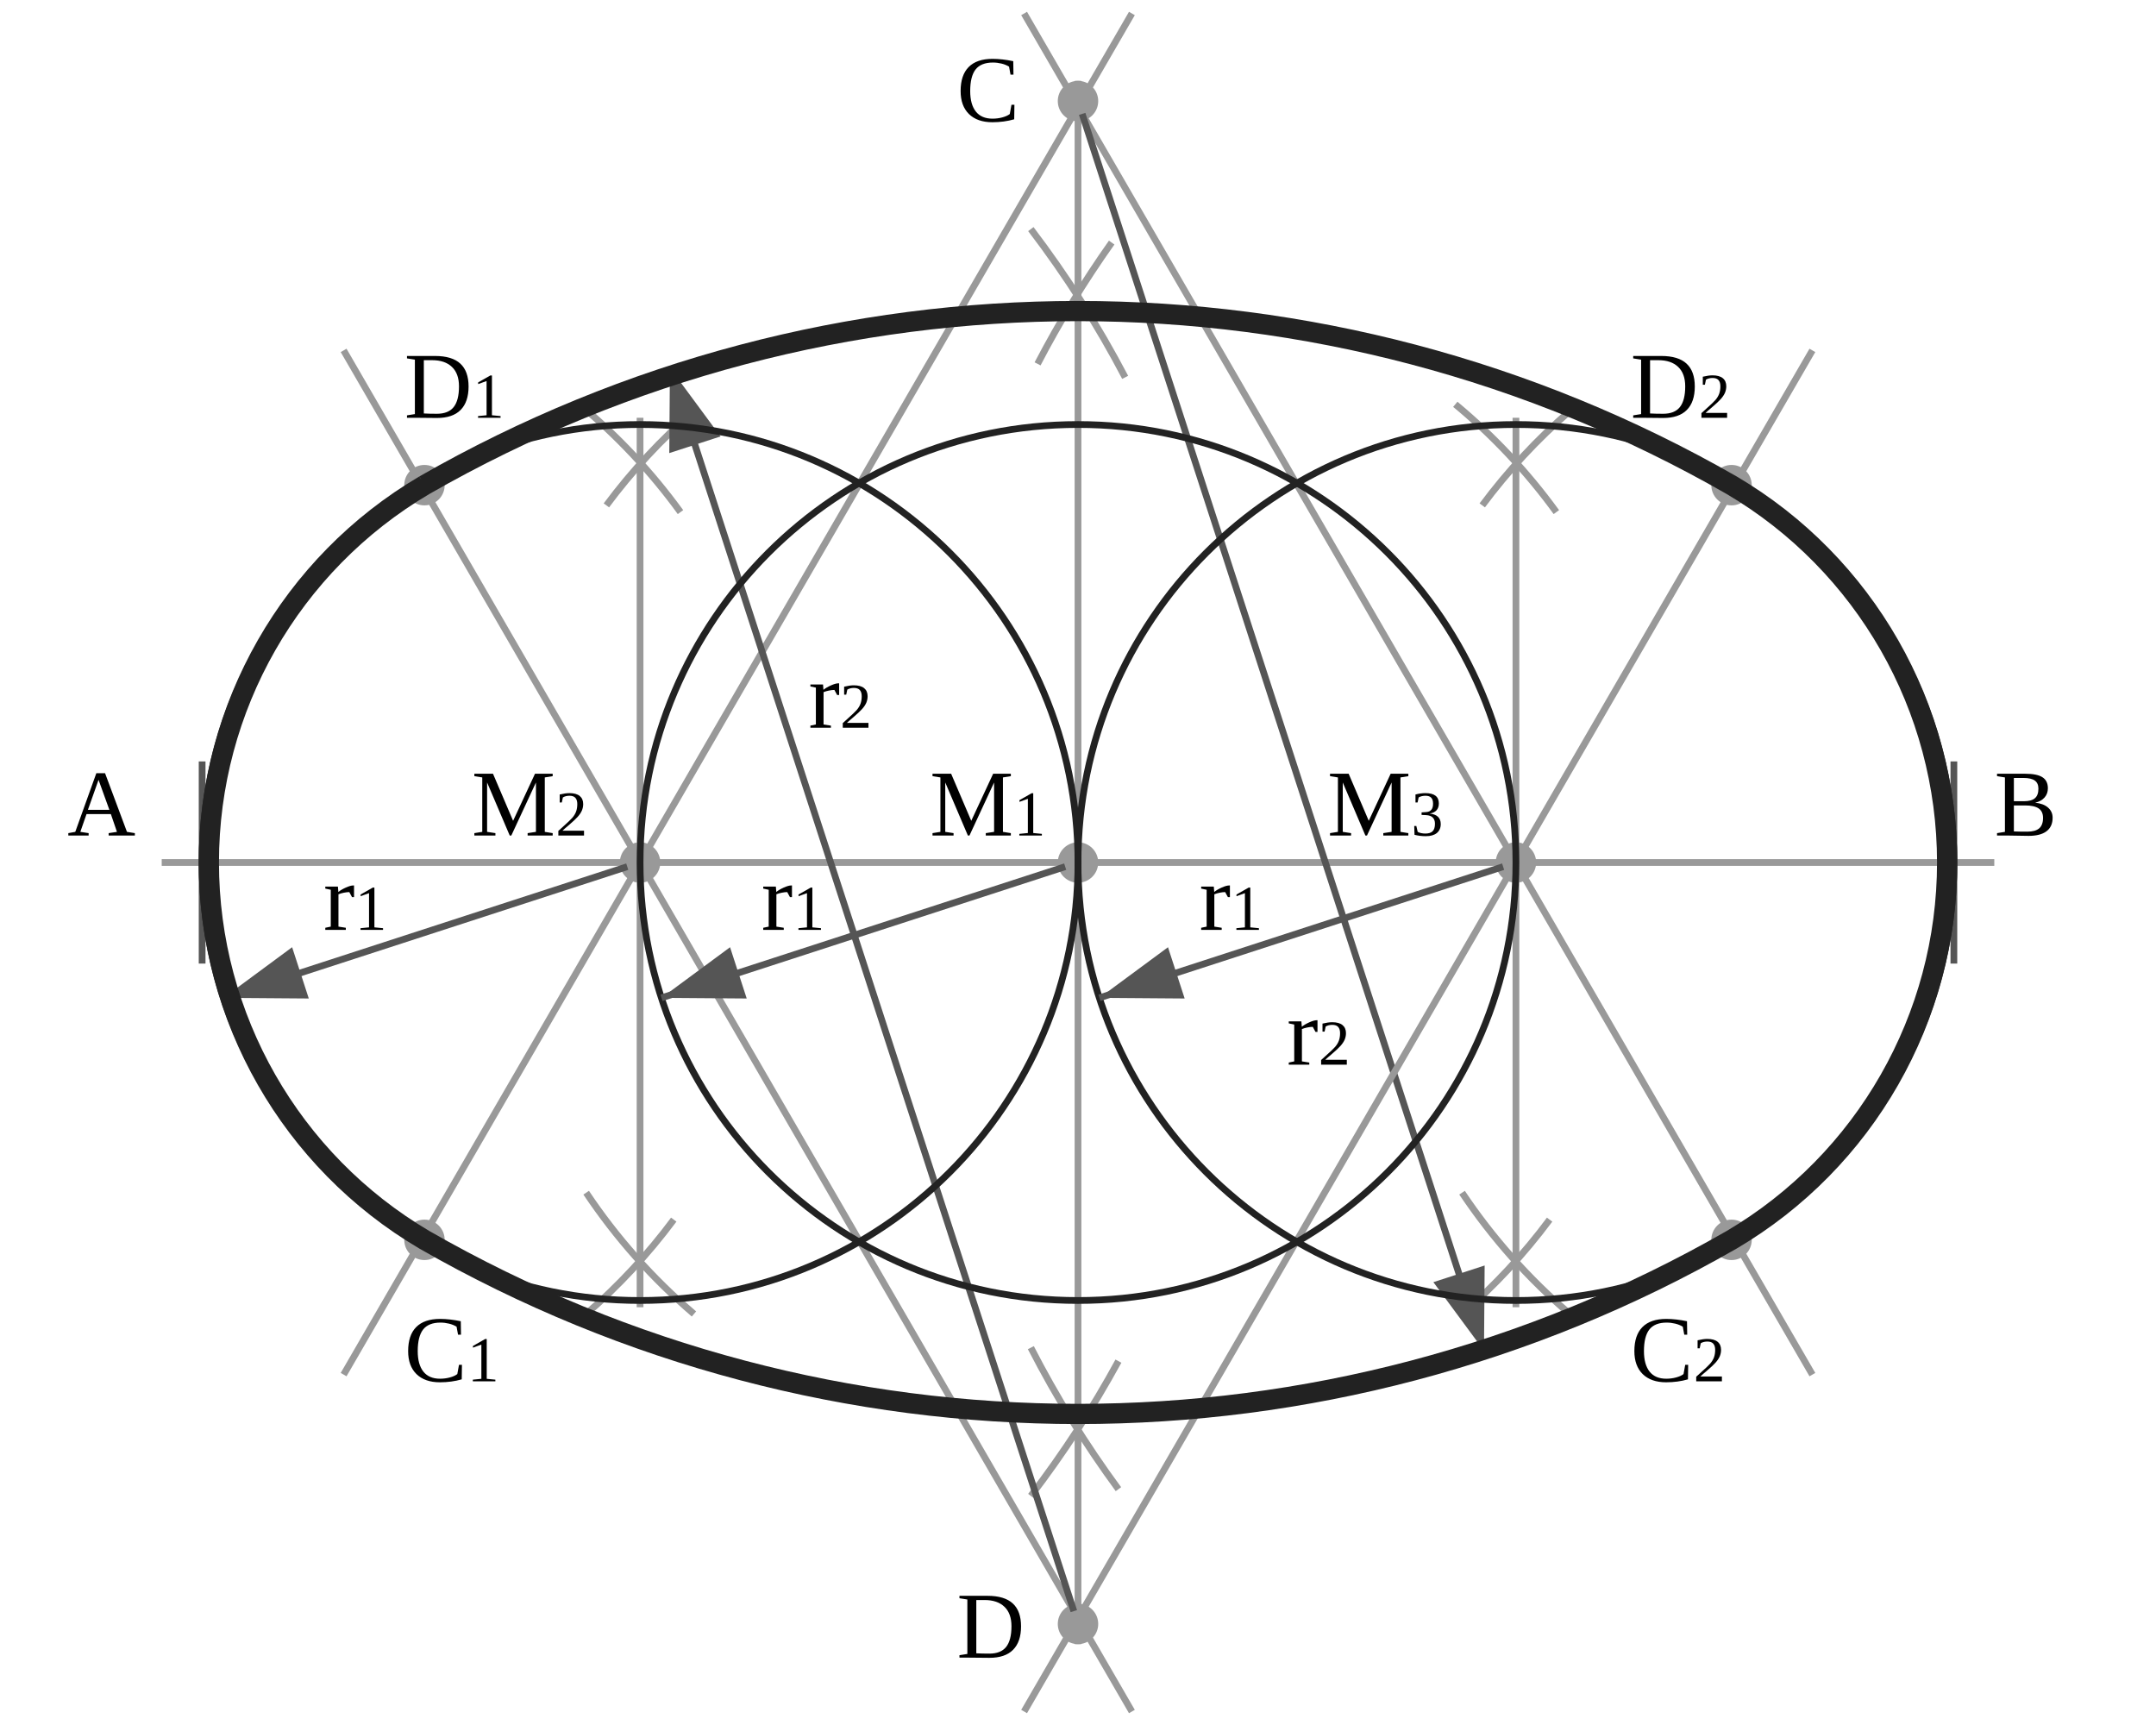
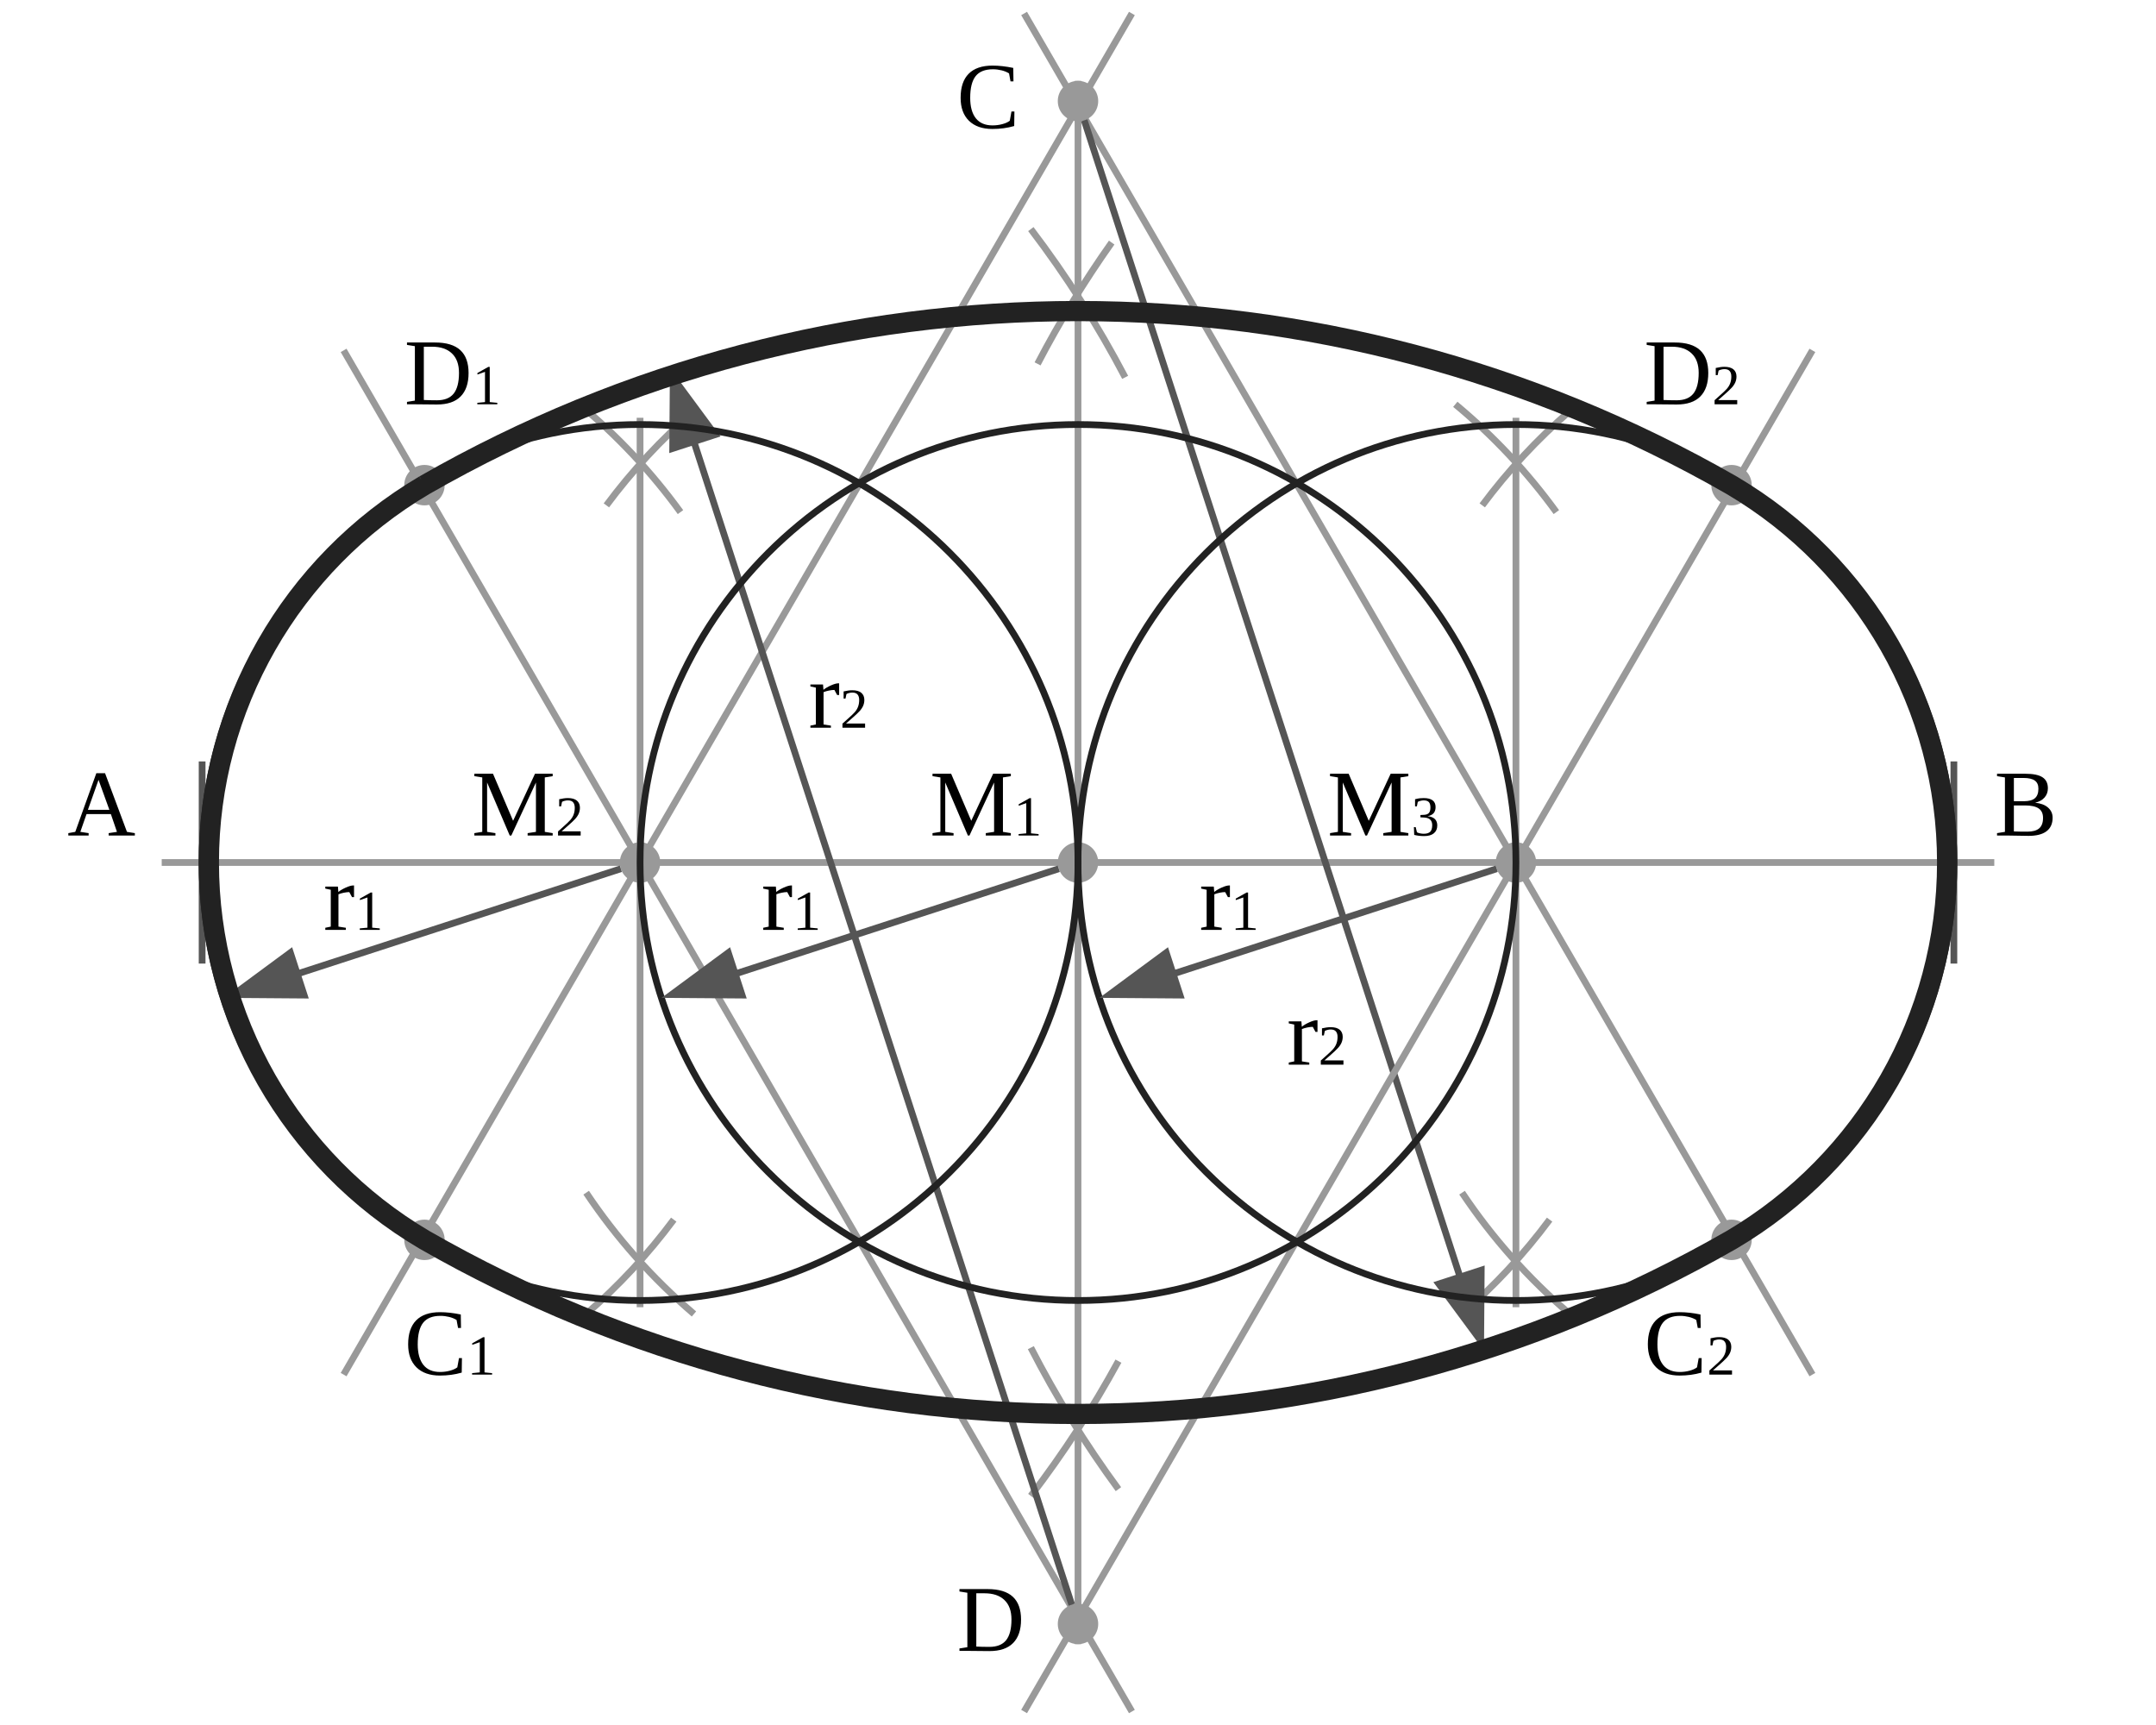
<svg xmlns="http://www.w3.org/2000/svg" width="320" height="256" viewBox="0 0 320 256">
  <style type="text/css">
  
  .eyes { fill: #999; stroke: none; }
  .baseline, .helpline, .arc { fill: none; stroke-width: 1px; stroke: #999; }
  .marker, .radii { fill: none; stroke-width: 1px; stroke: #555; }
  .arrowhead { fill: #555; stroke: none; }
  .constructor { fill: none; stroke-width: 1px; stroke: #222; }
  .result { fill: none; stroke-width: 3px; stroke: #222; }
  text { color: #222; font-size: 14px; }
-   tspan { font-size: 68%; }
+   tspan { font-size: 60%; }
  
 </style>
  <g id="basis">
    <line class="baseline" x1="24" y1="128" x2="296" y2="128" />
    <g>
      <g>
        <line class="marker" x1="30" y1="113" x2="30" y2="143" />
        <text x="10" y="124">A</text>
      </g>
      <g>
        <line class="marker" x1="290" y1="113" x2="290" y2="143" />
        <text x="296" y="124">B</text>
      </g>
    </g>
    <line class="helpline" x1="160" y1="12" x2="160" y2="244" />
  </g>
  <g id="helping-contructions">
    <g>
      <path class="arc" d="M 153 34 A 155 155 180 0 1 167 56" />
      <path class="arc" d="M 166 202 A 155 155 180 0 1 153 222" />
      <path class="arc" d="M 166 221 A 155 155 180 0 1 153 200" />
      <path class="arc" d="M 154 54 A 155 155 180 0 1 165 36" />
      <circle class="eyes" cx="160" cy="128" r="3" />
-       <text x="138" y="124">M<tspan>1</tspan>
+       <text x="138" y="124" dy="0, 2px">M<tspan>1</tspan>
      </text>
    </g>
    <g>
      <path class="arc" d="M 86 60 A 88 88 180 0 1 101 76" />
      <path class="arc" d="M 100 181 A 88 88 180 0 1 87 195" />
      <path class="arc" d="M 103 195 A 88 88 180 0 1 87 177" />
      <path class="arc" d="M 90 75 A 88 88 180 0 1 103 61" />
      <line class="helpline" x1="95" y1="62" x2="95" y2="194" />
      <circle class="eyes" cx="95" cy="128" r="3" />
-       <text x="70" y="124">M<tspan>2</tspan>
+       <text x="70" y="124" dy="0, 2px">M<tspan>2</tspan>
      </text>
    </g>
    <g>
      <path class="arc" d="M 216 60 A 88 88 180 0 1 231 76" />
      <path class="arc" d="M 230 181 A 88 88 180 0 1 217 195" />
      <path class="arc" d="M 233 195 A 88 88 180 0 1 217 177" />
      <path class="arc" d="M 220 75 A 88 88 180 0 1 233 61" />
      <line class="helpline" x1="225" y1="62" x2="225" y2="194" />
      <circle class="eyes" cx="225" cy="128" r="3" />
-       <text x="197" y="124">M<tspan>3</tspan>
+       <text x="197" y="124" dy="0, 2px">M<tspan>3</tspan>
      </text>
    </g>
    <g>
      <g>
        <line class="helpline" x1="168" y1="2" x2="51" y2="204" />
        <line class="helpline" x1="152" y1="2" x2="269" y2="204" />
        <circle class="eyes" cx="160" cy="15" r="3" />
-         <text x="142" y="18">C</text>
+         <text x="142" y="19">C</text>
        <circle class="eyes" cx="63" cy="184" r="3" />
-         <text x="60" y="205">C<tspan>1</tspan>
+         <text x="60" y="204" dy="0, 2px">C<tspan>1</tspan>
        </text>
        <circle class="eyes" cx="257" cy="184" r="3" />
-         <text x="242" y="205">C<tspan>2</tspan>
+         <text x="244" y="204" dy="0, 2px">C<tspan>2</tspan>
        </text>
        <g transform="rotate(-18, 160, 15)">
-           <line class="radii" x1="160" y1="17" x2="160" y2="210" />
+           <line class="radii" x1="160" y1="18" x2="160" y2="207" />
          <polygon class="arrowhead" points="160,210 164,198 156,198" />
        </g>
-         <text x="191" y="158">r<tspan>2</tspan>
+         <text x="191" y="158" dy="0, 2px">r<tspan>2</tspan>
        </text>
      </g>
      <g>
        <line class="helpline" x1="168" y1="254" x2="51" y2="52" />
        <line class="helpline" x1="152" y1="254" x2="269" y2="52" />
        <circle class="eyes" cx="160" cy="241" r="3" />
-         <text x="142" y="246">D</text>
+         <text x="142" y="245">D</text>
        <circle class="eyes" cx="63" cy="72" r="3" />
-         <text x="60" y="62">D<tspan>1</tspan>
+         <text x="60" y="60" dy="0, 2px">D<tspan>1</tspan>
        </text>
        <circle class="eyes" cx="257" cy="72" r="3" />
-         <text x="242" y="62">D<tspan>2</tspan>
+         <text x="244" y="60" dy="0, 2px">D<tspan>2</tspan>
        </text>
        <g transform="rotate(-18, 160, 241)">
-           <line class="radii" x1="160" y1="239" x2="160" y2="46" />
+           <line class="radii" x1="160" y1="238" x2="160" y2="49" />
          <polygon class="arrowhead" points="160,45 164,57 156,57" />
        </g>
-         <text x="120" y="108">r<tspan>2</tspan>
+         <text x="120" y="108" dy="0, 2px">r<tspan>2</tspan>
        </text>
      </g>
    </g>
    <g>
      <g>
        <circle class="constructor" cx="95" cy="128" r="65" />
        <g transform="rotate(-18, 95, 128)">
-           <line class="radii" x1="93" y1="128" x2="30" y2="128" />
+           <line class="radii" x1="92" y1="128" x2="33" y2="128" />
          <polygon class="arrowhead" points="30,128 42,124 42,132" />
        </g>
-         <text x="48" y="138">r<tspan>1</tspan>
+         <text x="48" y="138" dy="0, 2px">r<tspan>1</tspan>
        </text>
      </g>
      <g>
        <circle class="constructor" cx="160" cy="128" r="65" />
        <g transform="rotate(-18, 160, 128)">
-           <line class="radii" x1="158" y1="128" x2="95" y2="128" />
+           <line class="radii" x1="157" y1="128" x2="98" y2="128" />
          <polygon class="arrowhead" points="95,128 107,124 107,132" />
        </g>
-         <text x="113" y="138">r<tspan>1</tspan>
+         <text x="113" y="138" dy="0, 2px">r<tspan>1</tspan>
        </text>
      </g>
      <g>
        <circle class="constructor" cx="225" cy="128" r="65" />
        <g transform="rotate(-18, 225, 128)">
-           <line class="radii" x1="223" y1="128" x2="160" y2="128" />
+           <line class="radii" x1="222" y1="128" x2="163" y2="128" />
          <polygon class="arrowhead" points="160,128 172,124 172,132" />
        </g>
-         <text x="178" y="138">r<tspan>1</tspan>
+         <text x="178" y="138" dy="0, 2px">r<tspan>1</tspan>
        </text>
      </g>
    </g>
  </g>
  <path class="result" d="M 63 72 A 195 195 180 0 1 257 72 A 65 65 180 0 1 257 184 A 195 195 180 0 1  63 184 A 65 65 180 0 1 63 72" />
</svg>
